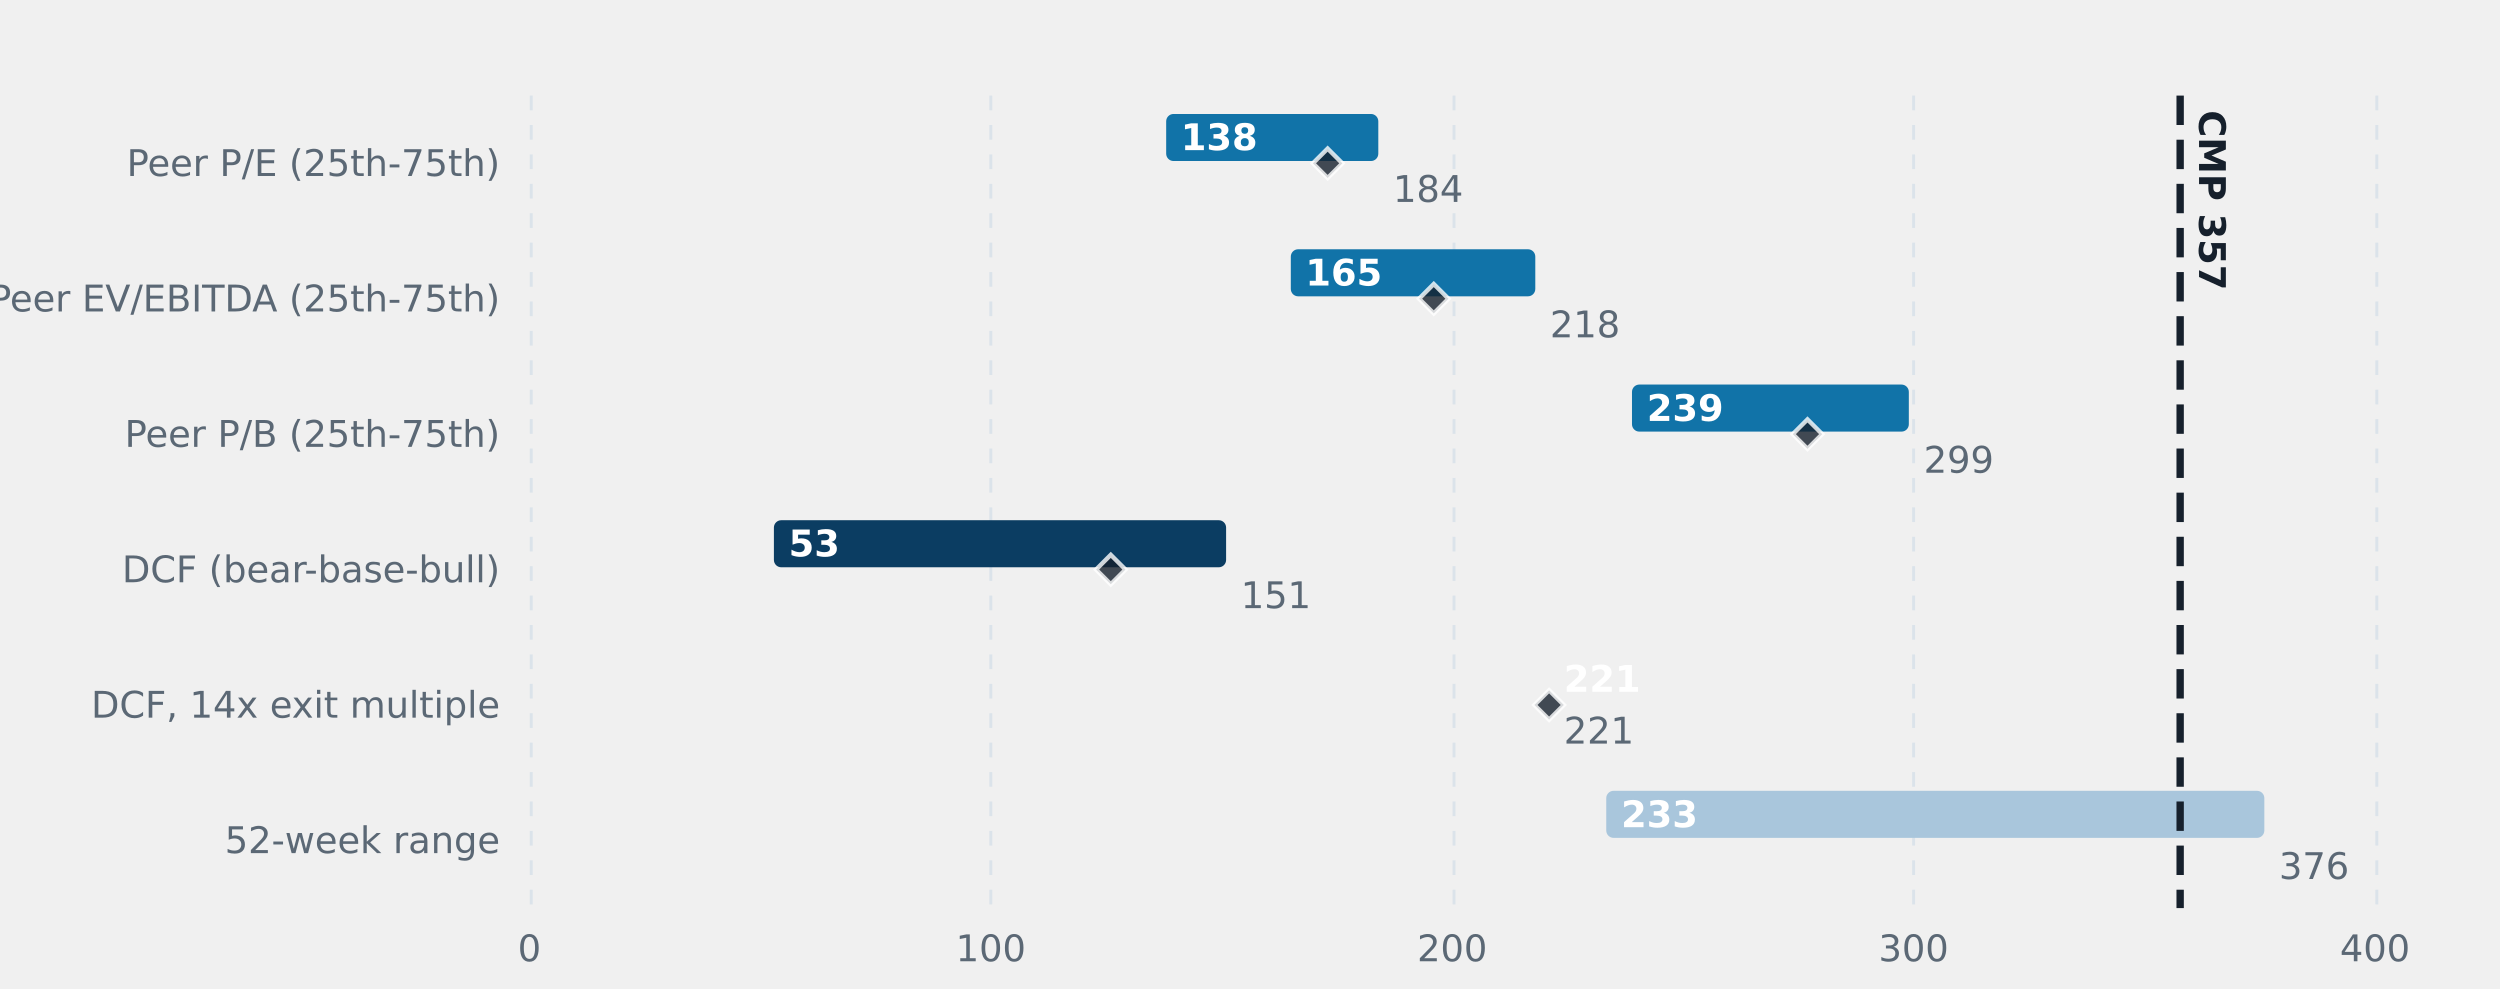
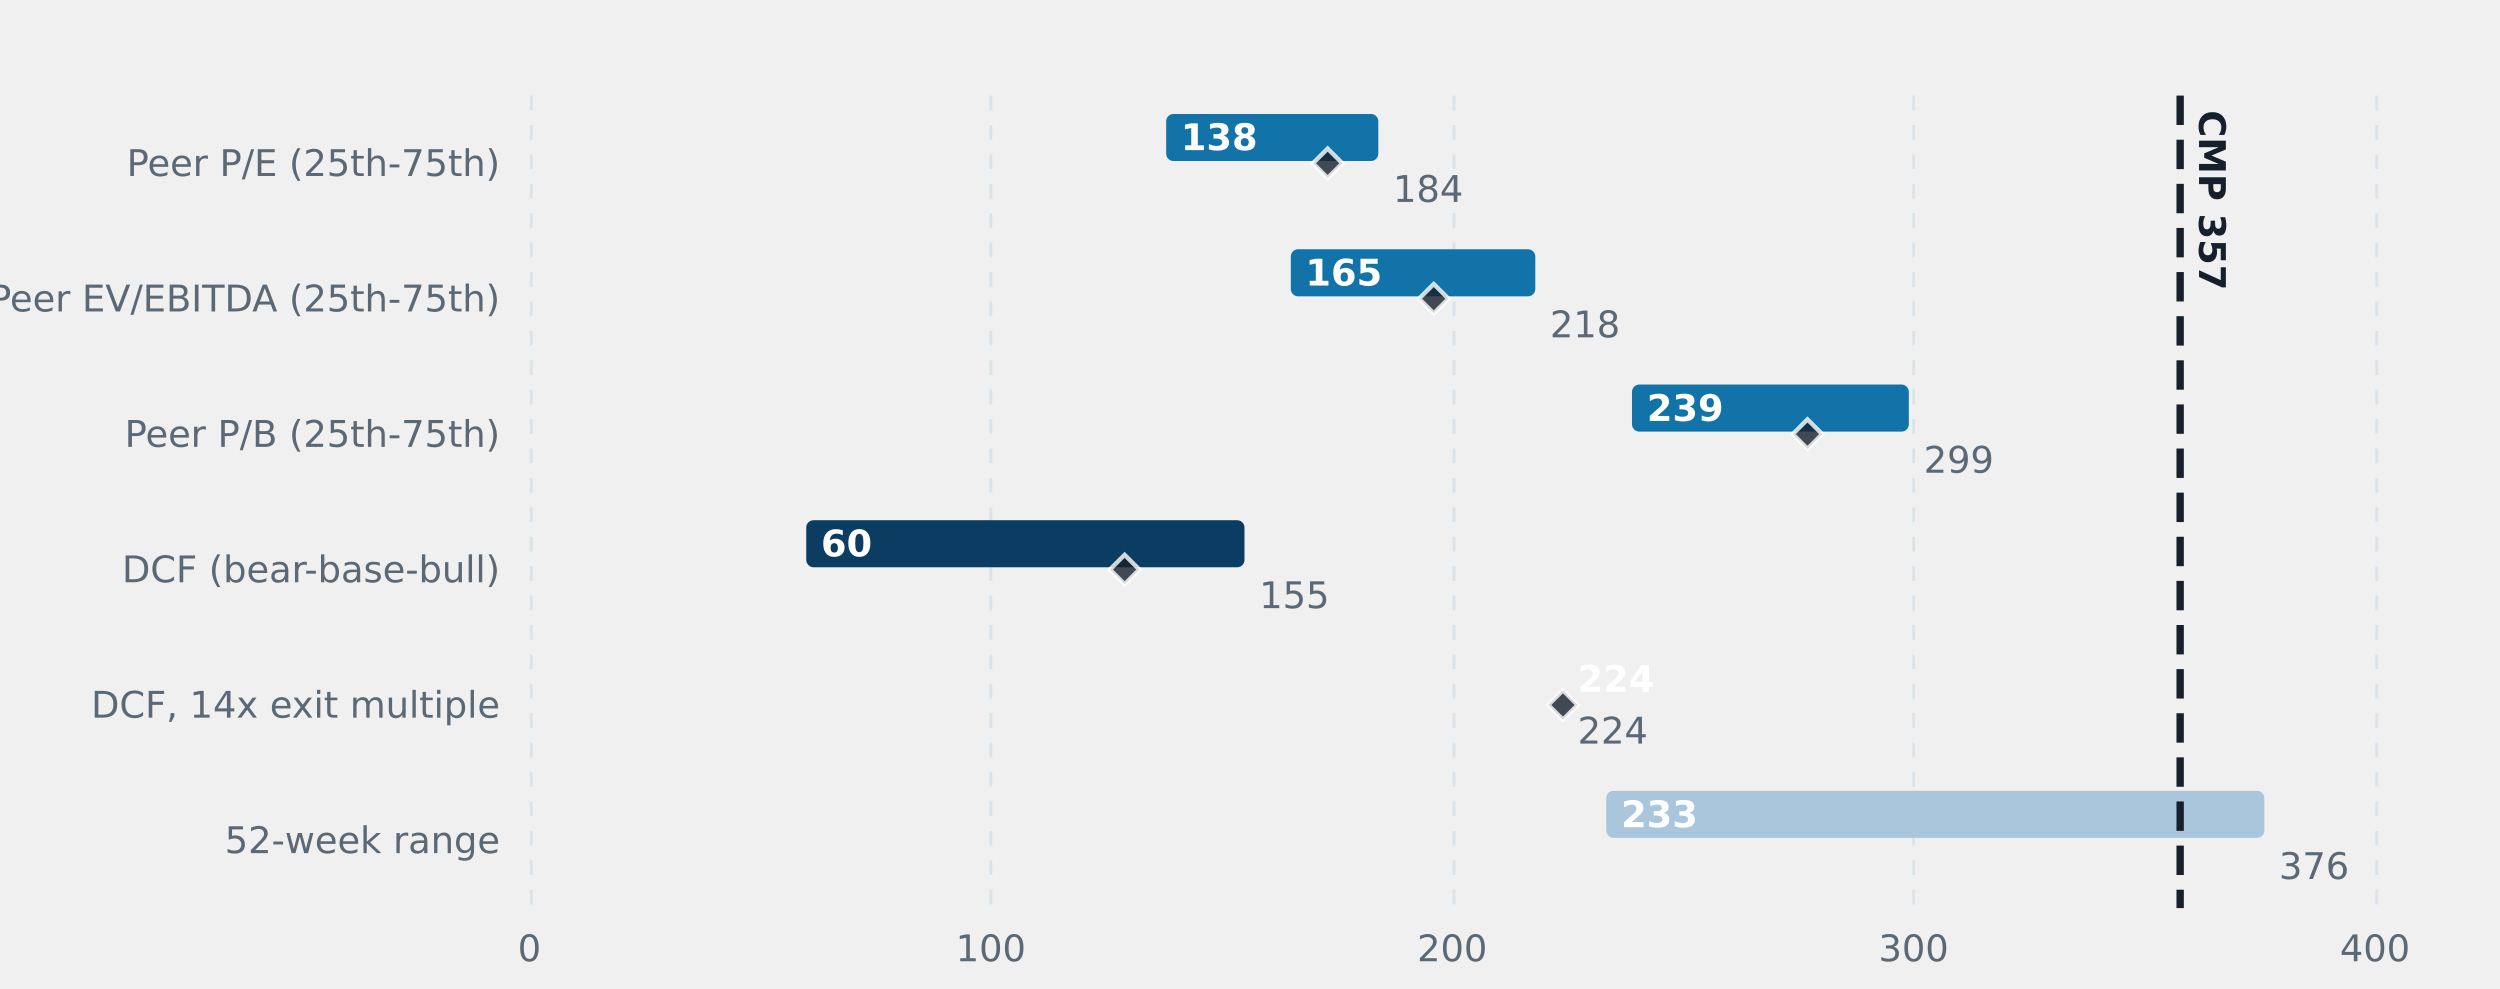
<svg xmlns="http://www.w3.org/2000/svg" preserveAspectRatio="xMidYMid meet" width="680" height="269" version="1.1" baseProfile="full" viewBox="0 0 680 269">
  <rect width="680" height="269" x="0" y="0" fill="none" />
  <path d="M144.5 26L144.5 247" fill="none" pointer-events="visible" stroke="#dbe3ea" stroke-width="0.8" stroke-dasharray="4,4" class="zr14-cls-64" />
  <path d="M269.5 26L269.5 247" fill="none" pointer-events="visible" stroke="#dbe3ea" stroke-width="0.8" stroke-dasharray="4,4" class="zr14-cls-64" />
  <path d="M395.5 26L395.5 247" fill="none" pointer-events="visible" stroke="#dbe3ea" stroke-width="0.8" stroke-dasharray="4,4" class="zr14-cls-64" />
  <path d="M520.5 26L520.5 247" fill="none" pointer-events="visible" stroke="#dbe3ea" stroke-width="0.8" stroke-dasharray="4,4" class="zr14-cls-64" />
  <path d="M646.5 26L646.5 247" fill="none" pointer-events="visible" stroke="#dbe3ea" stroke-width="0.8" stroke-dasharray="4,4" class="zr14-cls-64" />
  <path d="M-132 -5.5l132 0l0 11l-132 0Z" transform="translate(136 44.4167)" fill="none" pointer-events="visible" class="zr14-cls-64" />
  <text dominant-baseline="central" text-anchor="end" style="font-size:10px;font-family:Carlito, Calibri, 'DejaVu Sans', sans-serif;" xml:space="preserve" transform="translate(136 44.4167)" fill="#5b6875">Peer P/E (25th-75th)</text>
  <path d="M-132 -5.5l132 0l0 11l-132 0Z" transform="translate(136 81.25)" fill="none" pointer-events="visible" class="zr14-cls-64" />
  <text dominant-baseline="central" text-anchor="end" style="font-size:10px;font-family:Carlito, Calibri, 'DejaVu Sans', sans-serif;" xml:space="preserve" transform="translate(136 81.25)" fill="#5b6875">Peer EV/EBITDA (25th-75th)</text>
  <path d="M-132 -5.5l132 0l0 11l-132 0Z" transform="translate(136 118.0833)" fill="none" pointer-events="visible" class="zr14-cls-64" />
  <text dominant-baseline="central" text-anchor="end" style="font-size:10px;font-family:Carlito, Calibri, 'DejaVu Sans', sans-serif;" xml:space="preserve" transform="translate(136 118.0833)" fill="#5b6875">Peer P/B (25th-75th)</text>
  <path d="M-132 -5.5l132 0l0 11l-132 0Z" transform="translate(136 154.9167)" fill="none" pointer-events="visible" class="zr14-cls-64" />
  <text dominant-baseline="central" text-anchor="end" style="font-size:10px;font-family:Carlito, Calibri, 'DejaVu Sans', sans-serif;" xml:space="preserve" transform="translate(136 154.9167)" fill="#5b6875">DCF (bear-base-bull)</text>
  <path d="M-132 -5.5l132 0l0 11l-132 0Z" transform="translate(136 191.75)" fill="none" pointer-events="visible" class="zr14-cls-64" />
  <text dominant-baseline="central" text-anchor="end" style="font-size:10px;font-family:Carlito, Calibri, 'DejaVu Sans', sans-serif;" xml:space="preserve" transform="translate(136 191.75)" fill="#5b6875">DCF, 14x exit multiple</text>
  <path d="M-132 -5.5l132 0l0 11l-132 0Z" transform="translate(136 228.5833)" fill="none" pointer-events="visible" class="zr14-cls-64" />
  <text dominant-baseline="central" text-anchor="end" style="font-size:10px;font-family:Carlito, Calibri, 'DejaVu Sans', sans-serif;" xml:space="preserve" transform="translate(136 228.5833)" fill="#5b6875">52-week range</text>
  <text dominant-baseline="central" text-anchor="middle" style="font-size:10px;font-family:Carlito, Calibri, 'DejaVu Sans', sans-serif;" y="5" transform="translate(144 253)" fill="#5b6875">0</text>
  <text dominant-baseline="central" text-anchor="middle" style="font-size:10px;font-family:Carlito, Calibri, 'DejaVu Sans', sans-serif;" y="5" transform="translate(269.5 253)" fill="#5b6875">100</text>
  <text dominant-baseline="central" text-anchor="middle" style="font-size:10px;font-family:Carlito, Calibri, 'DejaVu Sans', sans-serif;" y="5" transform="translate(395 253)" fill="#5b6875">200</text>
  <text dominant-baseline="central" text-anchor="middle" style="font-size:10px;font-family:Carlito, Calibri, 'DejaVu Sans', sans-serif;" y="5" transform="translate(520.5 253)" fill="#5b6875">300</text>
  <text dominant-baseline="central" text-anchor="middle" style="font-size:10px;font-family:Carlito, Calibri, 'DejaVu Sans', sans-serif;" y="5" transform="translate(646 253)" fill="#5b6875">400</text>
  <path d="M144 31l173.2 0l0 12.8l-173.2 0Z" fill="none" pointer-events="visible" ecmeta_series_index="0" ecmeta_data_index="0" ecmeta_ssr_type="chart" ecmeta_silent="true" class="zr14-cls-64" />
  <path d="M144 67.8l207.1 0l0 12.8l-207.1 0Z" fill="none" pointer-events="visible" ecmeta_series_index="0" ecmeta_data_index="1" ecmeta_ssr_type="chart" ecmeta_silent="true" class="zr14-cls-64" />
  <path d="M144 104.6l299.9 0l0 12.8l-299.9 0Z" fill="none" pointer-events="visible" ecmeta_series_index="0" ecmeta_data_index="2" ecmeta_ssr_type="chart" ecmeta_silent="true" class="zr14-cls-64" />
-   <path d="M144 141.5l66.5 0l0 12.8l-66.5 0Z" fill="none" pointer-events="visible" ecmeta_series_index="0" ecmeta_data_index="3" ecmeta_ssr_type="chart" ecmeta_silent="true" class="zr14-cls-64" />
-   <path d="M144 178.3l277.4 0l0 12.8l-277.4 0Z" fill="none" pointer-events="visible" ecmeta_series_index="0" ecmeta_data_index="4" ecmeta_ssr_type="chart" ecmeta_silent="true" class="zr14-cls-64" />
+   <path d="M144 141.5l75.3 0l0 12.8l-75.3 0Z" fill="none" pointer-events="visible" ecmeta_series_index="0" ecmeta_data_index="3" ecmeta_ssr_type="chart" ecmeta_silent="true" class="zr14-cls-64" />
+   <path d="M144 178.3l281.1 0l0 12.8l-281.1 0Z" fill="none" pointer-events="visible" ecmeta_series_index="0" ecmeta_data_index="4" ecmeta_ssr_type="chart" ecmeta_silent="true" class="zr14-cls-64" />
  <path d="M144 215.1l292.9 0l0 12.8l-292.9 0Z" fill="none" pointer-events="visible" ecmeta_series_index="0" ecmeta_data_index="5" ecmeta_ssr_type="chart" ecmeta_silent="true" class="zr14-cls-64" />
  <path d="M319.2 31L372.9 31A2 2 0 0 1 374.9 33L374.9 41.8A2 2 0 0 1 372.9 43.8L319.2 43.8A2 2 0 0 1 317.2 41.8L317.2 33A2 2 0 0 1 319.2 31Z" fill="#1173a8" ecmeta_series_index="1" ecmeta_data_index="0" ecmeta_ssr_type="chart" class="zr14-cls-65" />
  <path d="M353.1 67.8L415.6 67.8A2 2 0 0 1 417.6 69.8L417.6 78.6A2 2 0 0 1 415.6 80.6L353.1 80.6A2 2 0 0 1 351.1 78.6L351.1 69.8A2 2 0 0 1 353.1 67.8Z" fill="#1173a8" ecmeta_series_index="1" ecmeta_data_index="1" ecmeta_ssr_type="chart" class="zr14-cls-65" />
  <path d="M445.9 104.6L517.2 104.6A2 2 0 0 1 519.2 106.6L519.2 115.4A2 2 0 0 1 517.2 117.4L445.9 117.4A2 2 0 0 1 443.9 115.4L443.9 106.6A2 2 0 0 1 445.9 104.6Z" fill="#1173a8" ecmeta_series_index="1" ecmeta_data_index="2" ecmeta_ssr_type="chart" class="zr14-cls-65" />
-   <path d="M212.5 141.5L331.5 141.5A2 2 0 0 1 333.5 143.5L333.5 152.3A2 2 0 0 1 331.5 154.3L212.5 154.3A2 2 0 0 1 210.5 152.3L210.5 143.5A2 2 0 0 1 212.5 141.5Z" fill="#0b3d62" ecmeta_series_index="1" ecmeta_data_index="3" ecmeta_ssr_type="chart" class="zr14-cls-66" />
-   <path d="M421.4 178.3L421.4 191.1L421.4 178.3Z" fill="#0b3d62" ecmeta_series_index="1" ecmeta_data_index="4" ecmeta_ssr_type="chart" class="zr14-cls-66" />
+   <path d="M221.3 141.5L336.5 141.5A2 2 0 0 1 338.5 143.5L338.5 152.3A2 2 0 0 1 336.5 154.3L221.3 154.3A2 2 0 0 1 219.3 152.3L219.3 143.5A2 2 0 0 1 221.3 141.5Z" fill="#0b3d62" ecmeta_series_index="1" ecmeta_data_index="3" ecmeta_ssr_type="chart" class="zr14-cls-66" />
+   <path d="M425.1 178.3L425.1 191.1L425.1 178.3Z" fill="#0b3d62" ecmeta_series_index="1" ecmeta_data_index="4" ecmeta_ssr_type="chart" class="zr14-cls-66" />
  <path d="M438.9 215.1L613.9 215.1A2 2 0 0 1 615.9 217.1L615.9 225.9A2 2 0 0 1 613.9 227.9L438.9 227.9A2 2 0 0 1 436.9 225.9L436.9 217.1A2 2 0 0 1 438.9 215.1Z" fill="#a9c6dc" ecmeta_series_index="1" ecmeta_data_index="5" ecmeta_ssr_type="chart" class="zr14-cls-67" />
  <path d="M144 45.1l230.9 0l0 12.8l-230.9 0Z" fill="none" pointer-events="visible" ecmeta_series_index="3" ecmeta_data_index="0" ecmeta_ssr_type="chart" ecmeta_silent="true" class="zr14-cls-64" />
  <path d="M144 81.9l273.6 0l0 12.8l-273.6 0Z" fill="none" pointer-events="visible" ecmeta_series_index="3" ecmeta_data_index="1" ecmeta_ssr_type="chart" ecmeta_silent="true" class="zr14-cls-64" />
  <path d="M144 118.7l375.2 0l0 12.8l-375.2 0Z" fill="none" pointer-events="visible" ecmeta_series_index="3" ecmeta_data_index="2" ecmeta_ssr_type="chart" ecmeta_silent="true" class="zr14-cls-64" />
-   <path d="M144 155.6l189.5 0l0 12.8l-189.5 0Z" fill="none" pointer-events="visible" ecmeta_series_index="3" ecmeta_data_index="3" ecmeta_ssr_type="chart" ecmeta_silent="true" class="zr14-cls-64" />
-   <path d="M144 192.4l277.4 0l0 12.8l-277.4 0Z" fill="none" pointer-events="visible" ecmeta_series_index="3" ecmeta_data_index="4" ecmeta_ssr_type="chart" ecmeta_silent="true" class="zr14-cls-64" />
+   <path d="M144 155.6l194.5 0l0 12.8l-194.5 0Z" fill="none" pointer-events="visible" ecmeta_series_index="3" ecmeta_data_index="3" ecmeta_ssr_type="chart" ecmeta_silent="true" class="zr14-cls-64" />
+   <path d="M144 192.4l281.1 0l0 12.8l-281.1 0Z" fill="none" pointer-events="visible" ecmeta_series_index="3" ecmeta_data_index="4" ecmeta_ssr_type="chart" ecmeta_silent="true" class="zr14-cls-64" />
  <path d="M144 229.2l471.9 0l0 12.8l-471.9 0Z" fill="none" pointer-events="visible" ecmeta_series_index="3" ecmeta_data_index="5" ecmeta_ssr_type="chart" ecmeta_silent="true" class="zr14-cls-64" />
  <text dominant-baseline="central" text-anchor="start" style="font-size:10px;font-family:Carlito, Calibri, 'DejaVu Sans', sans-serif;font-weight:600;" transform="translate(321.19 37.3745)" fill="#fff">138</text>
  <text dominant-baseline="central" text-anchor="start" style="font-size:10px;font-family:Carlito, Calibri, 'DejaVu Sans', sans-serif;font-weight:600;" transform="translate(355.075 74.2078)" fill="#fff">165</text>
  <text dominant-baseline="central" text-anchor="start" style="font-size:10px;font-family:Carlito, Calibri, 'DejaVu Sans', sans-serif;font-weight:600;" transform="translate(447.945 111.0412)" fill="#fff">239</text>
-   <text dominant-baseline="central" text-anchor="start" style="font-size:10px;font-family:Carlito, Calibri, 'DejaVu Sans', sans-serif;font-weight:600;" transform="translate(214.515 147.8745)" fill="#fff">53</text>
-   <text dominant-baseline="central" text-anchor="start" style="font-size:10px;font-family:Carlito, Calibri, 'DejaVu Sans', sans-serif;font-weight:600;" transform="translate(425.355 184.7078)" fill="#fff">221</text>
+   <text dominant-baseline="central" text-anchor="start" style="font-size:10px;font-family:Carlito, Calibri, 'DejaVu Sans', sans-serif;font-weight:600;" transform="translate(223.3 147.8745)" fill="#fff">60</text>
+   <text dominant-baseline="central" text-anchor="start" style="font-size:10px;font-family:Carlito, Calibri, 'DejaVu Sans', sans-serif;font-weight:600;" transform="translate(429.12 184.7078)" fill="#fff">224</text>
  <text dominant-baseline="central" text-anchor="start" style="font-size:10px;font-family:Carlito, Calibri, 'DejaVu Sans', sans-serif;font-weight:600;" transform="translate(440.9421 221.5412)" fill="#fff">233</text>
  <text dominant-baseline="central" text-anchor="start" style="font-size:10px;font-family:Carlito, Calibri, 'DejaVu Sans', sans-serif;" transform="translate(378.92 51.4588)" fill="#5b6875">184</text>
  <text dominant-baseline="central" text-anchor="start" style="font-size:10px;font-family:Carlito, Calibri, 'DejaVu Sans', sans-serif;" transform="translate(421.59 88.2922)" fill="#5b6875">218</text>
  <text dominant-baseline="central" text-anchor="start" style="font-size:10px;font-family:Carlito, Calibri, 'DejaVu Sans', sans-serif;" transform="translate(523.245 125.1255)" fill="#5b6875">299</text>
-   <text dominant-baseline="central" text-anchor="start" style="font-size:10px;font-family:Carlito, Calibri, 'DejaVu Sans', sans-serif;" transform="translate(337.505 161.9588)" fill="#5b6875">151</text>
-   <text dominant-baseline="central" text-anchor="start" style="font-size:10px;font-family:Carlito, Calibri, 'DejaVu Sans', sans-serif;" transform="translate(425.355 198.7922)" fill="#5b6875">221</text>
+   <text dominant-baseline="central" text-anchor="start" style="font-size:10px;font-family:Carlito, Calibri, 'DejaVu Sans', sans-serif;" transform="translate(342.525 161.9588)" fill="#5b6875">155</text>
+   <text dominant-baseline="central" text-anchor="start" style="font-size:10px;font-family:Carlito, Calibri, 'DejaVu Sans', sans-serif;" transform="translate(429.12 198.7922)" fill="#5b6875">224</text>
  <text dominant-baseline="central" text-anchor="start" style="font-size:10px;font-family:Carlito, Calibri, 'DejaVu Sans', sans-serif;" transform="translate(619.88 235.6255)" fill="#5b6875">376</text>
  <path d="M593 26L593 247" fill="none" pointer-events="visible" stroke="#16202c" stroke-width="2" stroke-dasharray="8,4" ecmeta_series_index="1" ecmeta_data_index="0" ecmeta_ssr_type="chart" ecmeta_silent="true" class="zr14-cls-64" />
  <text dominant-baseline="central" text-anchor="start" style="font-size:10px;font-family:Carlito, Calibri, 'DejaVu Sans', sans-serif;font-weight:700;" xml:space="preserve" y="-5" transform="matrix(0,1,-1,0,596.5998,30)" fill="#16202c">CMP 357</text>
  <path d="M0 -1L1 0L0 1L-1 0Z" transform="matrix(4,0,0,4,361.115,44.4167)" fill="#16202c" fill-opacity="0.8" stroke="#fff" stroke-width="0.3" stroke-opacity="0.8" ecmeta_series_index="2" ecmeta_data_index="0" ecmeta_ssr_type="chart" class="zr14-cls-68" />
  <path d="M0 -1L1 0L0 1L-1 0Z" transform="matrix(4,0,0,4,389.98,81.25)" fill="#16202c" fill-opacity="0.8" stroke="#fff" stroke-width="0.3" stroke-opacity="0.8" ecmeta_series_index="2" ecmeta_data_index="1" ecmeta_ssr_type="chart" class="zr14-cls-68" />
  <path d="M0 -1L1 0L0 1L-1 0Z" transform="matrix(4,0,0,4,491.635,118.0833)" fill="#16202c" fill-opacity="0.8" stroke="#fff" stroke-width="0.3" stroke-opacity="0.8" ecmeta_series_index="2" ecmeta_data_index="2" ecmeta_ssr_type="chart" class="zr14-cls-68" />
-   <path d="M0 -1L1 0L0 1L-1 0Z" transform="matrix(4,0,0,4,302.13,154.9167)" fill="#16202c" fill-opacity="0.8" stroke="#fff" stroke-width="0.3" stroke-opacity="0.8" ecmeta_series_index="2" ecmeta_data_index="3" ecmeta_ssr_type="chart" class="zr14-cls-68" />
-   <path d="M0 -1L1 0L0 1L-1 0Z" transform="matrix(4,0,0,4,421.355,191.75)" fill="#16202c" fill-opacity="0.8" stroke="#fff" stroke-width="0.3" stroke-opacity="0.8" ecmeta_series_index="2" ecmeta_data_index="4" ecmeta_ssr_type="chart" class="zr14-cls-68" />
+   <path d="M0 -1L1 0L0 1L-1 0Z" transform="matrix(4,0,0,4,305.895,154.9167)" fill="#16202c" fill-opacity="0.8" stroke="#fff" stroke-width="0.3" stroke-opacity="0.8" ecmeta_series_index="2" ecmeta_data_index="3" ecmeta_ssr_type="chart" class="zr14-cls-68" />
+   <path d="M0 -1L1 0L0 1L-1 0Z" transform="matrix(4,0,0,4,425.12,191.75)" fill="#16202c" fill-opacity="0.8" stroke="#fff" stroke-width="0.3" stroke-opacity="0.8" ecmeta_series_index="2" ecmeta_data_index="4" ecmeta_ssr_type="chart" class="zr14-cls-68" />
  <style>
.zr14-cls-64:hover {
pointer-events:none;
}
.zr14-cls-65:hover {
cursor:pointer;
fill:rgba(18,126,184,1);
}
.zr14-cls-66:hover {
cursor:pointer;
fill:rgba(12,67,107,1);
}
.zr14-cls-67:hover {
cursor:pointer;
fill:rgba(185,217,242,1);
}
.zr14-cls-68:hover {
cursor:pointer;
fill:rgba(24,35,48,1);
}



</style>
</svg>
